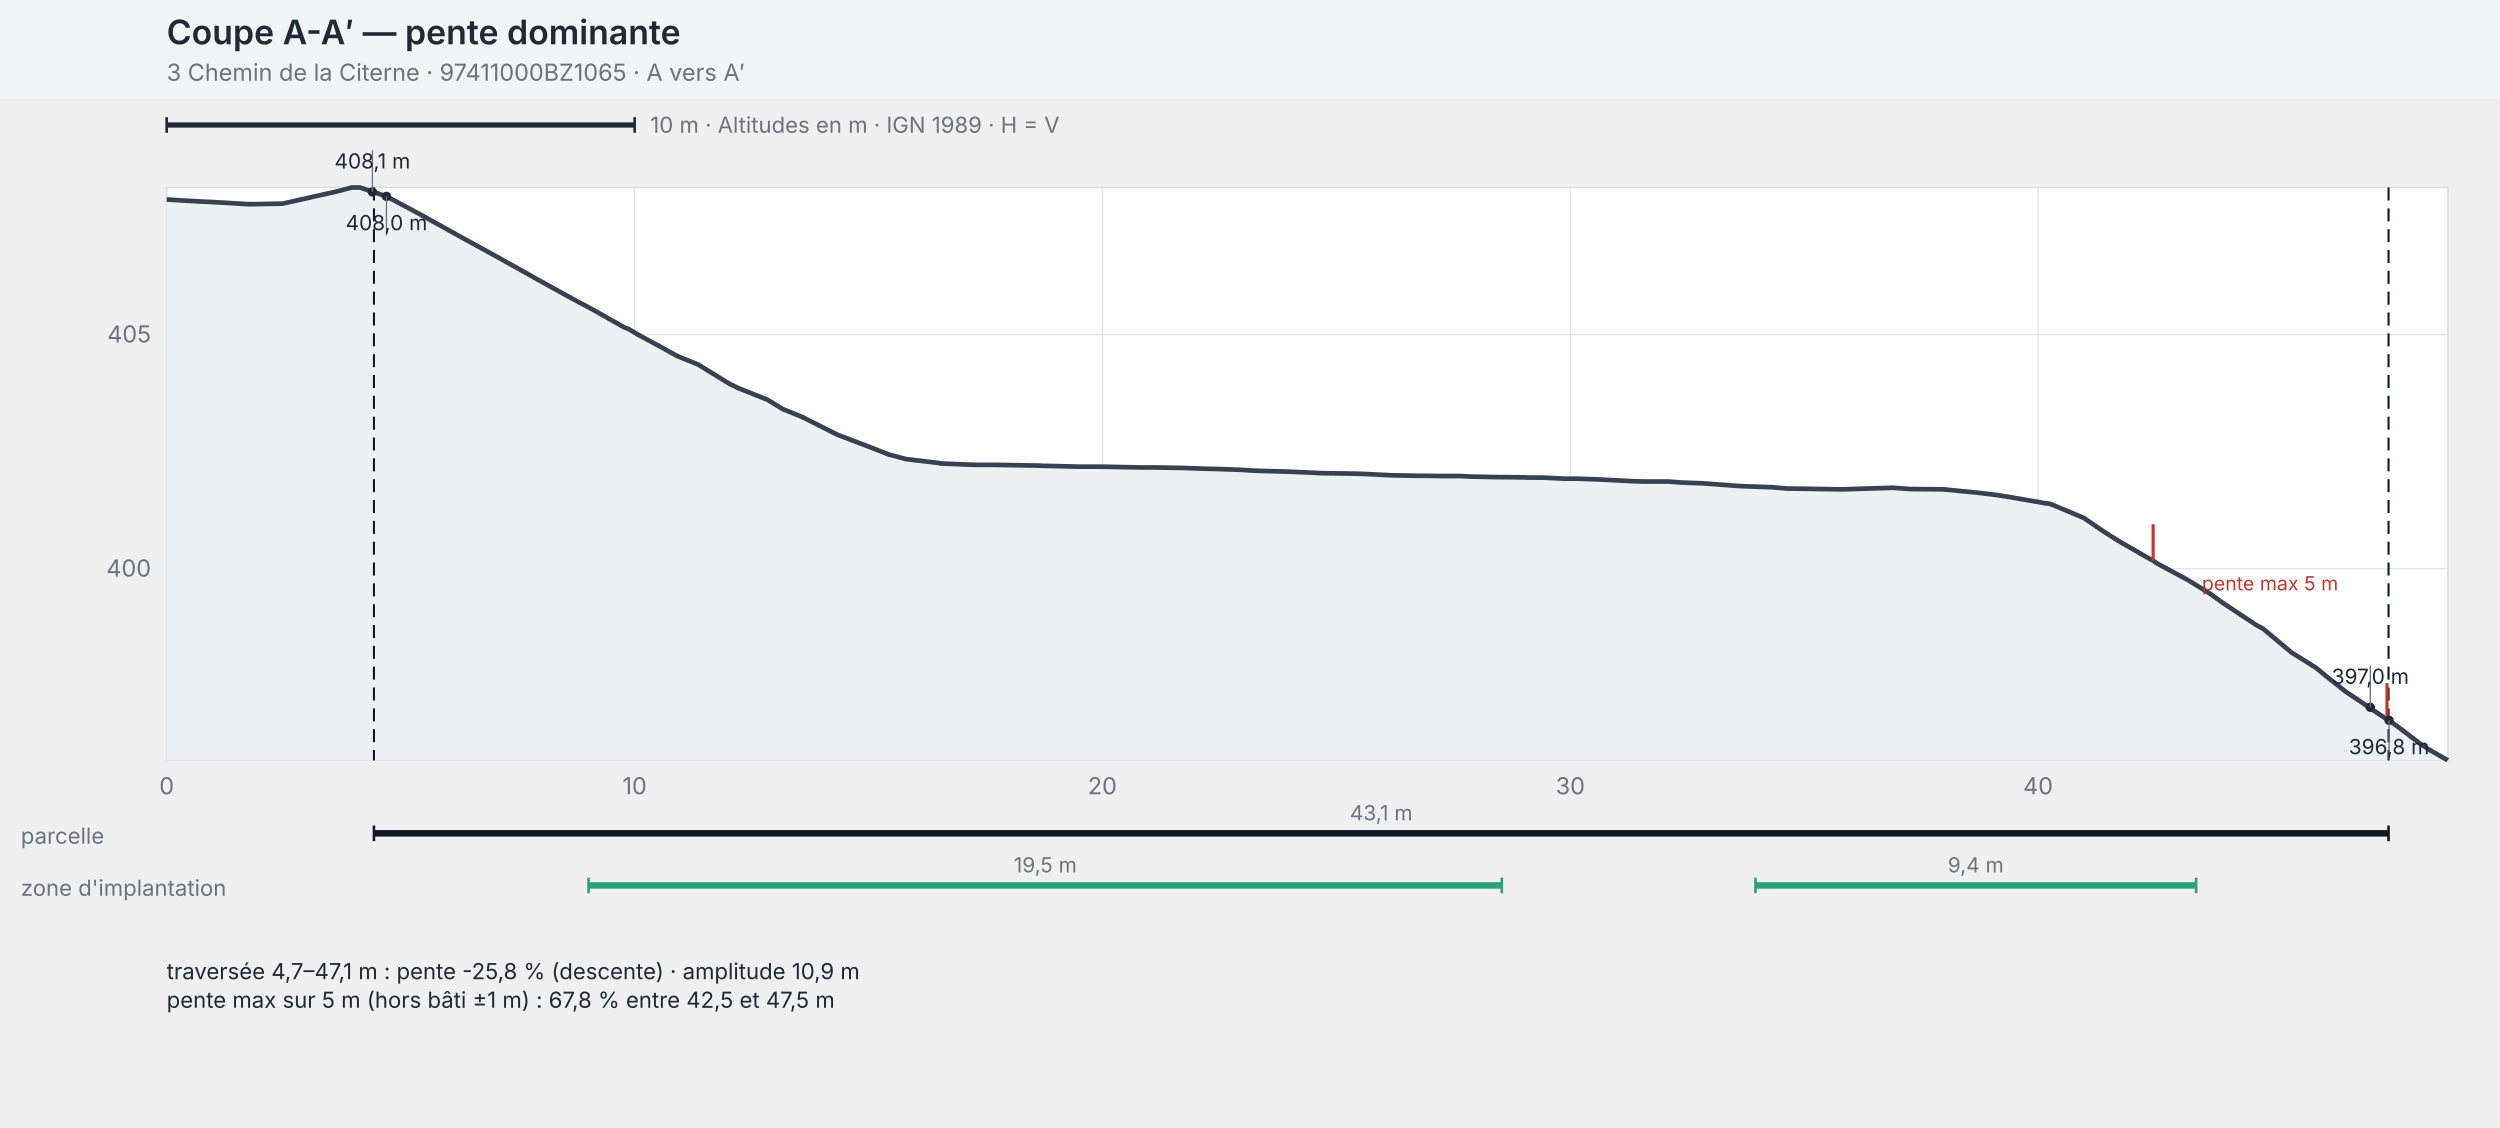
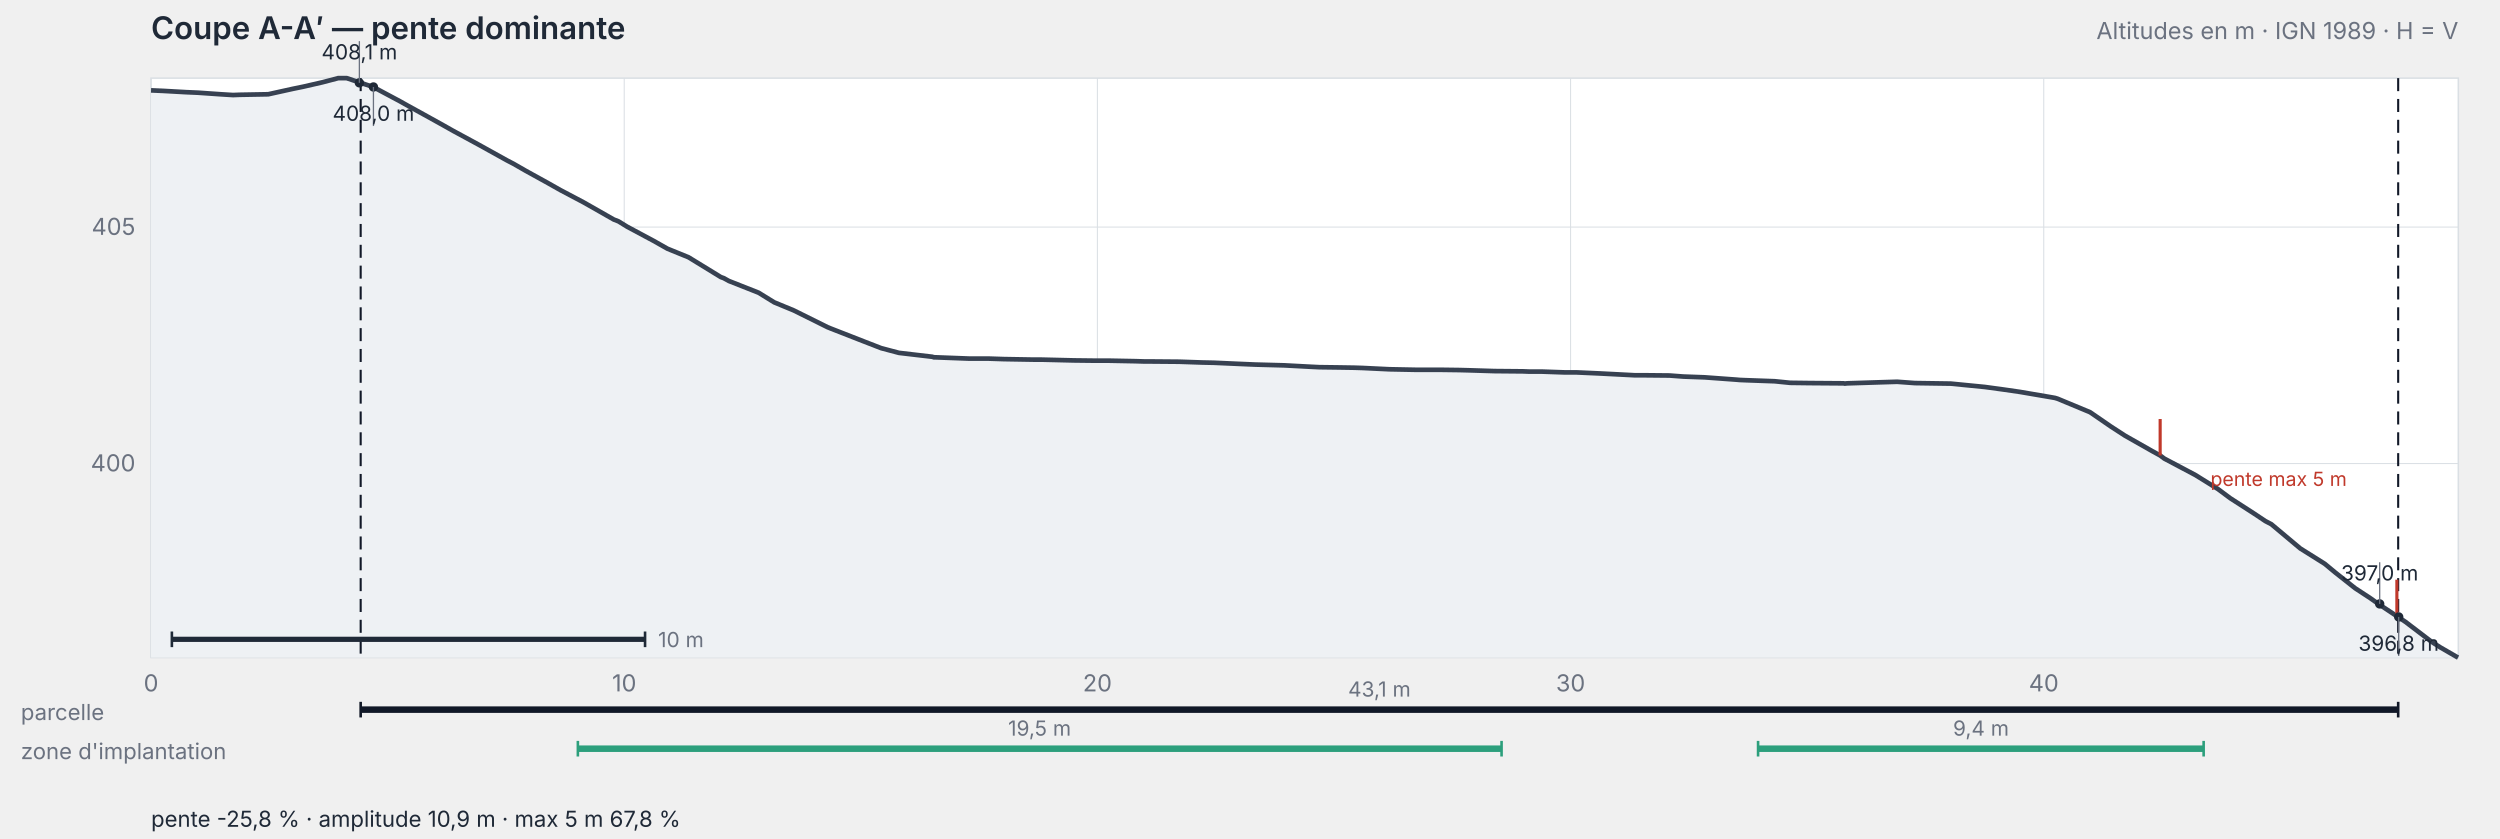
- <svg xmlns="http://www.w3.org/2000/svg" viewBox="0 0 960 433" width="960" height="433" role="img" aria-label="Coupe A-A′ — pente dominante" font-family="Inter, Helvetica, Arial, sans-serif" data-plot-x0="64.0" data-plot-x1="940.0" style="background:#ffffff">
-   <rect x="0" y="0" width="960" height="38" fill="#f3f4f6" />
-   <text x="64" y="17" font-size="13" font-weight="600" fill="#1f2937">Coupe A-A′ — pente dominante</text>
-   <text x="64" y="31" font-size="9" fill="#6b7280">3 Chemin de la Citerne · 97411000BZ1065 · A vers A′</text>
-   <rect x="64.0" y="72" width="876.0" height="220.0" fill="#ffffff" stroke="#dadfe4" stroke-width="0.6" />
-   <line x1="64.0" y1="72" x2="64.0" y2="292.0" stroke="#dadfe4" stroke-width="0.4" />
-   <text x="64.0" y="305.0" text-anchor="middle" font-size="9" fill="#6b7280">0</text>
-   <line x1="243.7" y1="72" x2="243.7" y2="292.0" stroke="#dadfe4" stroke-width="0.4" />
-   <text x="243.7" y="305.0" text-anchor="middle" font-size="9" fill="#6b7280">10</text>
-   <line x1="423.3" y1="72" x2="423.3" y2="292.0" stroke="#dadfe4" stroke-width="0.4" />
-   <text x="423.3" y="305.0" text-anchor="middle" font-size="9" fill="#6b7280">20</text>
-   <line x1="603.0" y1="72" x2="603.0" y2="292.0" stroke="#dadfe4" stroke-width="0.4" />
-   <text x="603.0" y="305.0" text-anchor="middle" font-size="9" fill="#6b7280">30</text>
-   <line x1="782.6" y1="72" x2="782.6" y2="292.0" stroke="#dadfe4" stroke-width="0.4" />
-   <text x="782.6" y="305.0" text-anchor="middle" font-size="9" fill="#6b7280">40</text>
-   <line x1="64.0" y1="218.4" x2="940.0" y2="218.4" stroke="#dadfe4" stroke-width="0.4" />
-   <text x="58.0" y="221.4" text-anchor="end" font-size="9" fill="#6b7280">400</text>
-   <line x1="64.0" y1="128.5" x2="940.0" y2="128.5" stroke="#dadfe4" stroke-width="0.4" />
-   <text x="58.0" y="131.5" text-anchor="end" font-size="9" fill="#6b7280">405</text>
-   <polygon points="64.0,76.6 68.6,76.9 77.3,77.4 81.9,77.6 90.4,78.1 95.2,78.4 97.6,78.4 108.5,78.2 117.9,76.1 121.8,75.2 129.0,73.6 135.1,72.0 138.2,72.0 148.4,75.4 158.5,80.8 161.7,82.5 167.6,85.8 175.0,89.9 178.8,92.0 188.3,97.2 199.1,103.2 201.6,104.6 206.2,107.2 214.9,112.0 219.4,114.5 228.2,119.2 239.7,125.7 241.5,126.4 244.8,128.4 254.8,133.8 260.0,136.7 268.1,140.0 280.3,147.5 281.4,148.0 283.4,149.0 294.7,153.5 300.6,157.1 308.0,160.1 320.9,166.6 321.3,166.8 322.0,167.1 334.6,171.9 341.2,174.5 347.9,176.3 360.6,177.8 361.2,178.0 361.5,178.0 374.5,178.5 381.8,178.5 387.8,178.6 399.2,178.8 401.1,178.9 402.1,178.9 414.4,179.2 422.4,179.2 427.7,179.3 437.8,179.5 441.0,179.5 442.7,179.5 454.3,179.7 463.0,180.0 467.6,180.1 476.4,180.4 480.9,180.7 483.3,180.8 494.2,181.1 503.6,181.5 507.5,181.7 515.0,181.8 520.8,181.9 523.9,182.0 534.1,182.5 544.2,182.7 547.4,182.7 553.6,182.8 560.7,182.8 564.5,183.0 574.0,183.2 584.8,183.3 587.4,183.4 592.2,183.4 600.6,183.8 605.1,183.8 614.0,184.1 625.4,184.7 627.3,184.8 630.7,184.9 640.6,184.9 645.7,185.3 653.9,185.6 666.0,186.5 667.2,186.6 669.3,186.7 680.5,187.1 686.3,187.6 693.8,187.7 706.6,187.9 707.1,187.9 707.9,187.9 720.4,187.5 726.9,187.3 733.7,187.8 746.5,187.9 747.0,188.0 747.2,188.0 760.3,189.3 767.5,190.2 773.6,191.2 785.1,193.2 786.9,193.4 787.8,193.7 800.2,198.9 808.1,204.3 813.5,207.7 823.7,213.6 826.8,215.3 828.4,216.4 840.1,222.7 848.7,228.0 853.4,231.4 862.3,237.3 866.7,240.2 869.0,241.4 880.0,250.6 889.3,256.4 893.3,259.7 900.9,265.7 906.6,269.5 909.6,271.6 919.9,278.4 929.9,286.0 933.2,288.1 939.5,291.7 939.9,292.0 939.9,292.0 64.0,292.0" fill="#eef1f4" stroke="none" />
-   <polyline points="64.0,76.6 68.6,76.9 77.3,77.4 81.9,77.6 90.4,78.1 95.2,78.4 97.6,78.4 108.5,78.2 117.9,76.1 121.8,75.2 129.0,73.6 135.1,72.0 138.2,72.0 148.4,75.4 158.5,80.8 161.7,82.5 167.6,85.8 175.0,89.9 178.8,92.0 188.3,97.2 199.1,103.2 201.6,104.6 206.2,107.2 214.9,112.0 219.4,114.5 228.2,119.2 239.7,125.7 241.5,126.4 244.8,128.4 254.8,133.8 260.0,136.7 268.1,140.0 280.3,147.5 281.4,148.0 283.4,149.0 294.7,153.5 300.6,157.1 308.0,160.1 320.9,166.6 321.3,166.8 322.0,167.1 334.6,171.9 341.2,174.5 347.9,176.3 360.6,177.8 361.2,178.0 361.5,178.0 374.5,178.5 381.8,178.5 387.8,178.6 399.2,178.8 401.1,178.9 402.1,178.9 414.4,179.2 422.4,179.2 427.7,179.3 437.8,179.5 441.0,179.5 442.7,179.5 454.3,179.7 463.0,180.0 467.6,180.1 476.4,180.4 480.9,180.7 483.3,180.8 494.2,181.1 503.6,181.5 507.5,181.7 515.0,181.8 520.8,181.9 523.9,182.0 534.1,182.5 544.2,182.7 547.4,182.7 553.6,182.8 560.7,182.8 564.5,183.0 574.0,183.2 584.8,183.3 587.4,183.4 592.2,183.4 600.6,183.8 605.1,183.8 614.0,184.1 625.4,184.7 627.3,184.8 630.7,184.9 640.6,184.9 645.7,185.3 653.9,185.6 666.0,186.5 667.2,186.6 669.3,186.7 680.5,187.1 686.3,187.6 693.8,187.7 706.6,187.9 707.1,187.9 707.9,187.9 720.4,187.5 726.9,187.3 733.7,187.8 746.5,187.9 747.0,188.0 747.2,188.0 760.3,189.3 767.5,190.2 773.6,191.2 785.1,193.2 786.9,193.4 787.8,193.7 800.2,198.9 808.1,204.3 813.5,207.7 823.7,213.6 826.8,215.3 828.4,216.4 840.1,222.7 848.7,228.0 853.4,231.4 862.3,237.3 866.7,240.2 869.0,241.4 880.0,250.6 889.3,256.4 893.3,259.7 900.9,265.7 906.6,269.5 909.6,271.6 919.9,278.4 929.9,286.0 933.2,288.1 939.5,291.7 939.9,292.0" fill="none" stroke="#374151" stroke-width="1.8" />
-   <line x1="143.6" y1="72" x2="143.6" y2="292.0" stroke="#111827" stroke-width="0.8" stroke-dasharray="5 3" />
-   <line x1="917.2" y1="72" x2="917.2" y2="292.0" stroke="#111827" stroke-width="0.8" stroke-dasharray="5 3" />
-   <line x1="826.8" y1="215.3" x2="826.8" y2="201.3" stroke="#c0392b" stroke-width="1.2" />
-   <line x1="916.6" y1="276.3" x2="916.6" y2="262.3" stroke="#c0392b" stroke-width="1.2" />
-   <text x="871.7" y="226.7" text-anchor="middle" font-size="7.5" fill="#c0392b">pente max 5 m</text>
-   <circle cx="143.0" cy="73.7" r="1.8" fill="#1f2937" />
-   <line x1="143.0" y1="73.7" x2="143.0" y2="57.7" stroke="#6b7280" stroke-width="0.5" />
-   <text x="143.0" y="64.7" text-anchor="middle" font-size="8" fill="#1f2937">408,1 m</text>
-   <circle cx="148.4" cy="75.4" r="1.8" fill="#1f2937" />
-   <line x1="148.4" y1="75.4" x2="148.4" y2="90.4" stroke="#6b7280" stroke-width="0.5" />
-   <text x="148.4" y="88.4" text-anchor="middle" font-size="8" fill="#1f2937">408,0 m</text>
-   <circle cx="910.2" cy="271.6" r="1.8" fill="#1f2937" />
-   <line x1="910.2" y1="271.6" x2="910.2" y2="255.6" stroke="#6b7280" stroke-width="0.5" />
-   <text x="910.2" y="262.6" text-anchor="middle" font-size="8" fill="#1f2937">397,0 m</text>
-   <circle cx="917.4" cy="276.6" r="1.8" fill="#1f2937" />
-   <line x1="917.4" y1="276.6" x2="917.4" y2="291.6" stroke="#6b7280" stroke-width="0.5" />
-   <text x="917.4" y="289.6" text-anchor="middle" font-size="8" fill="#1f2937">396,8 m</text>
-   <line x1="64.0" y1="48.0" x2="243.7" y2="48.0" stroke="#1f2937" stroke-width="2" />
-   <line x1="64.0" y1="45.0" x2="64.0" y2="51.0" stroke="#1f2937" stroke-width="1" />
-   <line x1="243.7" y1="45.0" x2="243.7" y2="51.0" stroke="#1f2937" stroke-width="1" />
-   <text x="249.7" y="51.0" font-size="8.5" fill="#6b7280">10 m · Altitudes en m · IGN 1989 · H = V</text>
-   <text x="8" y="324.0" font-size="8.5" fill="#6b7280">parcelle</text>
-   <line x1="143.6" y1="320.0" x2="917.2" y2="320.0" stroke="#111827" stroke-width="2.5" />
-   <line x1="143.6" y1="317.0" x2="143.6" y2="323.0" stroke="#111827" stroke-width="1" />
-   <line x1="917.2" y1="317.0" x2="917.2" y2="323.0" stroke="#111827" stroke-width="1" />
-   <text x="530.4" y="315.0" text-anchor="middle" font-size="8" fill="#6b7280">43,1 m</text>
-   <text x="8" y="344.0" font-size="8.5" fill="#6b7280">zone d'implantation</text>
-   <line x1="226.0" y1="340.0" x2="576.7" y2="340.0" stroke="#2c9f7c" stroke-width="2.5" />
-   <line x1="226.0" y1="337.0" x2="226.0" y2="343.0" stroke="#2c9f7c" stroke-width="1" />
-   <line x1="576.7" y1="337.0" x2="576.7" y2="343.0" stroke="#2c9f7c" stroke-width="1" />
-   <text x="401.4" y="335.0" text-anchor="middle" font-size="8" fill="#6b7280">19,5 m</text>
-   <line x1="674.1" y1="340.0" x2="843.3" y2="340.0" stroke="#2c9f7c" stroke-width="2.5" />
-   <line x1="674.1" y1="337.0" x2="674.1" y2="343.0" stroke="#2c9f7c" stroke-width="1" />
-   <line x1="843.3" y1="337.0" x2="843.3" y2="343.0" stroke="#2c9f7c" stroke-width="1" />
-   <text x="758.7" y="335.0" text-anchor="middle" font-size="8" fill="#6b7280">9,4 m</text>
-   <text x="64" y="376.0" font-size="8.5" fill="#1f2937">traversée 4,7–47,1 m : pente -25,8 % (descente) · amplitude 10,9 m</text>
-   <text x="64" y="387.0" font-size="8.5" fill="#1f2937">pente max sur 5 m (hors bâti ±1 m) : 67,8 % entre 42,5 et 47,5 m</text>
+ <svg xmlns="http://www.w3.org/2000/svg" viewBox="0 0 960 322" width="960" height="322" role="img" aria-label="Coupe A-A′ — pente dominante" font-family="Inter, Helvetica, Arial, sans-serif" data-plot-x0="58.0" data-plot-x1="944.0" style="background:#ffffff">
+   <text x="58" y="15" font-size="12" font-weight="600" fill="#1f2937">Coupe A-A′ — pente dominante</text>
+   <text x="944" y="15" text-anchor="end" font-size="9" fill="#6b7280">Altitudes en m · IGN 1989 · H = V</text>
+   <rect x="58.0" y="30" width="886.0" height="222.5" fill="#ffffff" stroke="#dadfe4" stroke-width="0.6" />
+   <line x1="58.0" y1="30" x2="58.0" y2="252.5" stroke="#dadfe4" stroke-width="0.4" />
+   <text x="58.0" y="265.5" text-anchor="middle" font-size="9" fill="#6b7280">0</text>
+   <line x1="239.7" y1="30" x2="239.7" y2="252.5" stroke="#dadfe4" stroke-width="0.4" />
+   <text x="239.7" y="265.5" text-anchor="middle" font-size="9" fill="#6b7280">10</text>
+   <line x1="421.4" y1="30" x2="421.4" y2="252.5" stroke="#dadfe4" stroke-width="0.4" />
+   <text x="421.4" y="265.5" text-anchor="middle" font-size="9" fill="#6b7280">20</text>
+   <line x1="603.1" y1="30" x2="603.1" y2="252.5" stroke="#dadfe4" stroke-width="0.4" />
+   <text x="603.1" y="265.5" text-anchor="middle" font-size="9" fill="#6b7280">30</text>
+   <line x1="784.8" y1="30" x2="784.8" y2="252.5" stroke="#dadfe4" stroke-width="0.4" />
+   <text x="784.8" y="265.5" text-anchor="middle" font-size="9" fill="#6b7280">40</text>
+   <line x1="58.0" y1="178.0" x2="944.0" y2="178.0" stroke="#dadfe4" stroke-width="0.4" />
+   <text x="52.0" y="181.0" text-anchor="end" font-size="9" fill="#6b7280">400</text>
+   <line x1="58.0" y1="87.2" x2="944.0" y2="87.2" stroke="#dadfe4" stroke-width="0.4" />
+   <text x="52.0" y="90.2" text-anchor="end" font-size="9" fill="#6b7280">405</text>
+   <polygon points="58.0,34.7 62.6,34.9 71.5,35.4 76.1,35.6 84.7,36.2 89.5,36.5 92.0,36.4 103.0,36.2 112.5,34.1 116.4,33.3 123.8,31.6 129.9,30.0 133.1,30.0 143.3,33.4 153.6,38.9 156.8,40.7 162.8,44.0 170.2,48.1 174.1,50.3 183.7,55.5 194.7,61.6 197.2,62.9 201.9,65.6 210.6,70.4 215.2,73.0 224.1,77.7 235.7,84.3 237.5,85.0 240.9,87.1 251.0,92.5 256.3,95.5 264.4,98.8 276.8,106.4 277.9,106.8 279.9,107.9 291.3,112.4 297.3,116.1 304.8,119.2 317.9,125.7 318.2,125.8 318.9,126.1 331.7,131.1 338.4,133.7 345.2,135.5 358.0,137.0 358.6,137.2 358.9,137.2 372.1,137.7 379.5,137.7 385.5,137.9 397.0,138.1 399.0,138.1 400.0,138.1 412.4,138.4 420.5,138.5 425.9,138.5 436.1,138.7 439.3,138.8 441.1,138.8 452.8,138.9 461.6,139.2 466.2,139.3 475.1,139.7 479.7,139.9 482.1,140.0 493.2,140.3 502.6,140.8 506.6,141.0 514.1,141.1 520.1,141.2 523.2,141.3 533.5,141.8 543.7,142.0 547.0,142.0 553.1,142.0 560.4,142.1 564.2,142.2 573.9,142.5 584.8,142.6 587.3,142.7 592.2,142.7 600.8,143.0 605.3,143.0 614.2,143.4 625.8,144.0 627.7,144.1 631.2,144.1 641.1,144.2 646.4,144.6 654.6,144.9 666.9,145.8 668.0,145.9 670.3,146.0 681.5,146.4 687.4,147.0 695.0,147.1 707.9,147.2 708.4,147.3 709.3,147.2 721.9,146.8 728.5,146.6 735.3,147.1 748.3,147.3 748.8,147.3 749.0,147.3 762.2,148.6 769.5,149.6 775.7,150.5 787.4,152.5 789.1,152.8 790.1,153.1 802.6,158.3 810.6,163.8 816.0,167.3 826.4,173.2 829.5,174.9 831.1,176.1 843.0,182.4 851.7,187.8 856.4,191.3 865.4,197.1 869.9,200.1 872.2,201.3 883.3,210.6 892.7,216.5 896.8,219.9 904.4,225.9 910.2,229.7 913.3,231.9 923.7,238.8 933.8,246.5 937.1,248.6 943.5,252.3 943.9,252.5 943.9,252.5 58.0,252.5" fill="#eef1f4" stroke="none" />
+   <polyline points="58.0,34.7 62.6,34.9 71.5,35.4 76.1,35.6 84.7,36.2 89.5,36.5 92.0,36.4 103.0,36.2 112.5,34.1 116.4,33.3 123.8,31.6 129.9,30.0 133.1,30.0 143.3,33.4 153.6,38.9 156.8,40.7 162.8,44.0 170.2,48.1 174.1,50.3 183.7,55.5 194.7,61.6 197.2,62.9 201.9,65.6 210.6,70.4 215.2,73.0 224.1,77.7 235.7,84.3 237.5,85.0 240.9,87.1 251.0,92.5 256.3,95.5 264.4,98.8 276.8,106.4 277.9,106.8 279.9,107.9 291.3,112.4 297.3,116.1 304.8,119.2 317.9,125.7 318.2,125.8 318.9,126.1 331.7,131.1 338.4,133.7 345.2,135.5 358.0,137.0 358.6,137.2 358.9,137.2 372.1,137.7 379.5,137.7 385.5,137.9 397.0,138.1 399.0,138.1 400.0,138.1 412.4,138.4 420.5,138.5 425.9,138.5 436.1,138.7 439.3,138.8 441.1,138.8 452.8,138.9 461.6,139.2 466.2,139.3 475.1,139.7 479.7,139.9 482.1,140.0 493.2,140.3 502.6,140.8 506.6,141.0 514.1,141.1 520.1,141.2 523.2,141.3 533.5,141.8 543.7,142.0 547.0,142.0 553.1,142.0 560.4,142.1 564.2,142.2 573.9,142.5 584.8,142.6 587.3,142.7 592.2,142.7 600.8,143.0 605.3,143.0 614.2,143.4 625.8,144.0 627.7,144.1 631.2,144.1 641.1,144.2 646.4,144.6 654.6,144.9 666.9,145.8 668.0,145.9 670.3,146.0 681.5,146.4 687.4,147.0 695.0,147.1 707.9,147.2 708.4,147.3 709.3,147.2 721.9,146.8 728.5,146.6 735.3,147.1 748.3,147.3 748.8,147.3 749.0,147.3 762.2,148.6 769.5,149.6 775.7,150.5 787.4,152.5 789.1,152.8 790.1,153.1 802.6,158.3 810.6,163.8 816.0,167.3 826.4,173.2 829.5,174.9 831.1,176.1 843.0,182.4 851.7,187.8 856.4,191.3 865.4,197.1 869.9,200.1 872.2,201.3 883.3,210.6 892.7,216.5 896.8,219.9 904.4,225.9 910.2,229.7 913.3,231.9 923.7,238.8 933.8,246.5 937.1,248.6 943.5,252.3 943.9,252.5" fill="none" stroke="#374151" stroke-width="1.8" />
+   <line x1="138.5" y1="30" x2="138.5" y2="252.5" stroke="#111827" stroke-width="0.8" stroke-dasharray="5 3" />
+   <line x1="920.9" y1="30" x2="920.9" y2="252.5" stroke="#111827" stroke-width="0.8" stroke-dasharray="5 3" />
+   <line x1="829.5" y1="174.9" x2="829.5" y2="160.9" stroke="#c0392b" stroke-width="1.2" />
+   <line x1="920.4" y1="236.6" x2="920.4" y2="222.6" stroke="#c0392b" stroke-width="1.2" />
+   <text x="875.0" y="186.6" text-anchor="middle" font-size="7.5" fill="#c0392b">pente max 5 m</text>
+   <circle cx="138.0" cy="31.8" r="1.8" fill="#1f2937" />
+   <line x1="138.0" y1="31.8" x2="138.0" y2="15.8" stroke="#6b7280" stroke-width="0.5" />
+   <text x="138.0" y="22.8" text-anchor="middle" font-size="8" fill="#1f2937">408,1 m</text>
+   <circle cx="143.4" cy="33.4" r="1.8" fill="#1f2937" />
+   <line x1="143.4" y1="33.4" x2="143.4" y2="48.4" stroke="#6b7280" stroke-width="0.5" />
+   <text x="143.4" y="46.4" text-anchor="middle" font-size="8" fill="#1f2937">408,0 m</text>
+   <circle cx="913.8" cy="231.9" r="1.8" fill="#1f2937" />
+   <line x1="913.8" y1="231.9" x2="913.8" y2="215.9" stroke="#6b7280" stroke-width="0.5" />
+   <text x="913.8" y="222.9" text-anchor="middle" font-size="8" fill="#1f2937">397,0 m</text>
+   <circle cx="921.1" cy="236.9" r="1.8" fill="#1f2937" />
+   <line x1="921.1" y1="236.9" x2="921.1" y2="251.9" stroke="#6b7280" stroke-width="0.5" />
+   <text x="921.1" y="249.9" text-anchor="middle" font-size="8" fill="#1f2937">396,8 m</text>
+   <line x1="66.0" y1="245.5" x2="247.7" y2="245.5" stroke="#1f2937" stroke-width="2" />
+   <line x1="66.0" y1="242.5" x2="66.0" y2="248.5" stroke="#1f2937" stroke-width="1" />
+   <line x1="247.7" y1="242.5" x2="247.7" y2="248.5" stroke="#1f2937" stroke-width="1" />
+   <text x="252.7" y="248.5" font-size="8" fill="#6b7280">10 m</text>
+   <text x="8" y="276.5" font-size="8.5" fill="#6b7280">parcelle</text>
+   <line x1="138.5" y1="272.5" x2="920.9" y2="272.5" stroke="#111827" stroke-width="2.5" />
+   <line x1="138.5" y1="269.5" x2="138.5" y2="275.5" stroke="#111827" stroke-width="1" />
+   <line x1="920.9" y1="269.5" x2="920.9" y2="275.5" stroke="#111827" stroke-width="1" />
+   <text x="529.7" y="267.5" text-anchor="middle" font-size="8" fill="#6b7280">43,1 m</text>
+   <text x="8" y="291.5" font-size="8.5" fill="#6b7280">zone d'implantation</text>
+   <line x1="221.9" y1="287.5" x2="576.6" y2="287.5" stroke="#2c9f7c" stroke-width="2.5" />
+   <line x1="221.9" y1="284.5" x2="221.9" y2="290.5" stroke="#2c9f7c" stroke-width="1" />
+   <line x1="576.6" y1="284.5" x2="576.6" y2="290.5" stroke="#2c9f7c" stroke-width="1" />
+   <text x="399.2" y="282.5" text-anchor="middle" font-size="8" fill="#6b7280">19,5 m</text>
+   <line x1="675.1" y1="287.5" x2="846.2" y2="287.5" stroke="#2c9f7c" stroke-width="2.5" />
+   <line x1="675.1" y1="284.5" x2="675.1" y2="290.5" stroke="#2c9f7c" stroke-width="1" />
+   <line x1="846.2" y1="284.5" x2="846.2" y2="290.5" stroke="#2c9f7c" stroke-width="1" />
+   <text x="760.7" y="282.5" text-anchor="middle" font-size="8" fill="#6b7280">9,4 m</text>
+   <text x="58" y="317.5" font-size="8.5" fill="#1f2937">pente -25,8 % · amplitude 10,9 m · max 5 m 67,8 %</text>
</svg>
